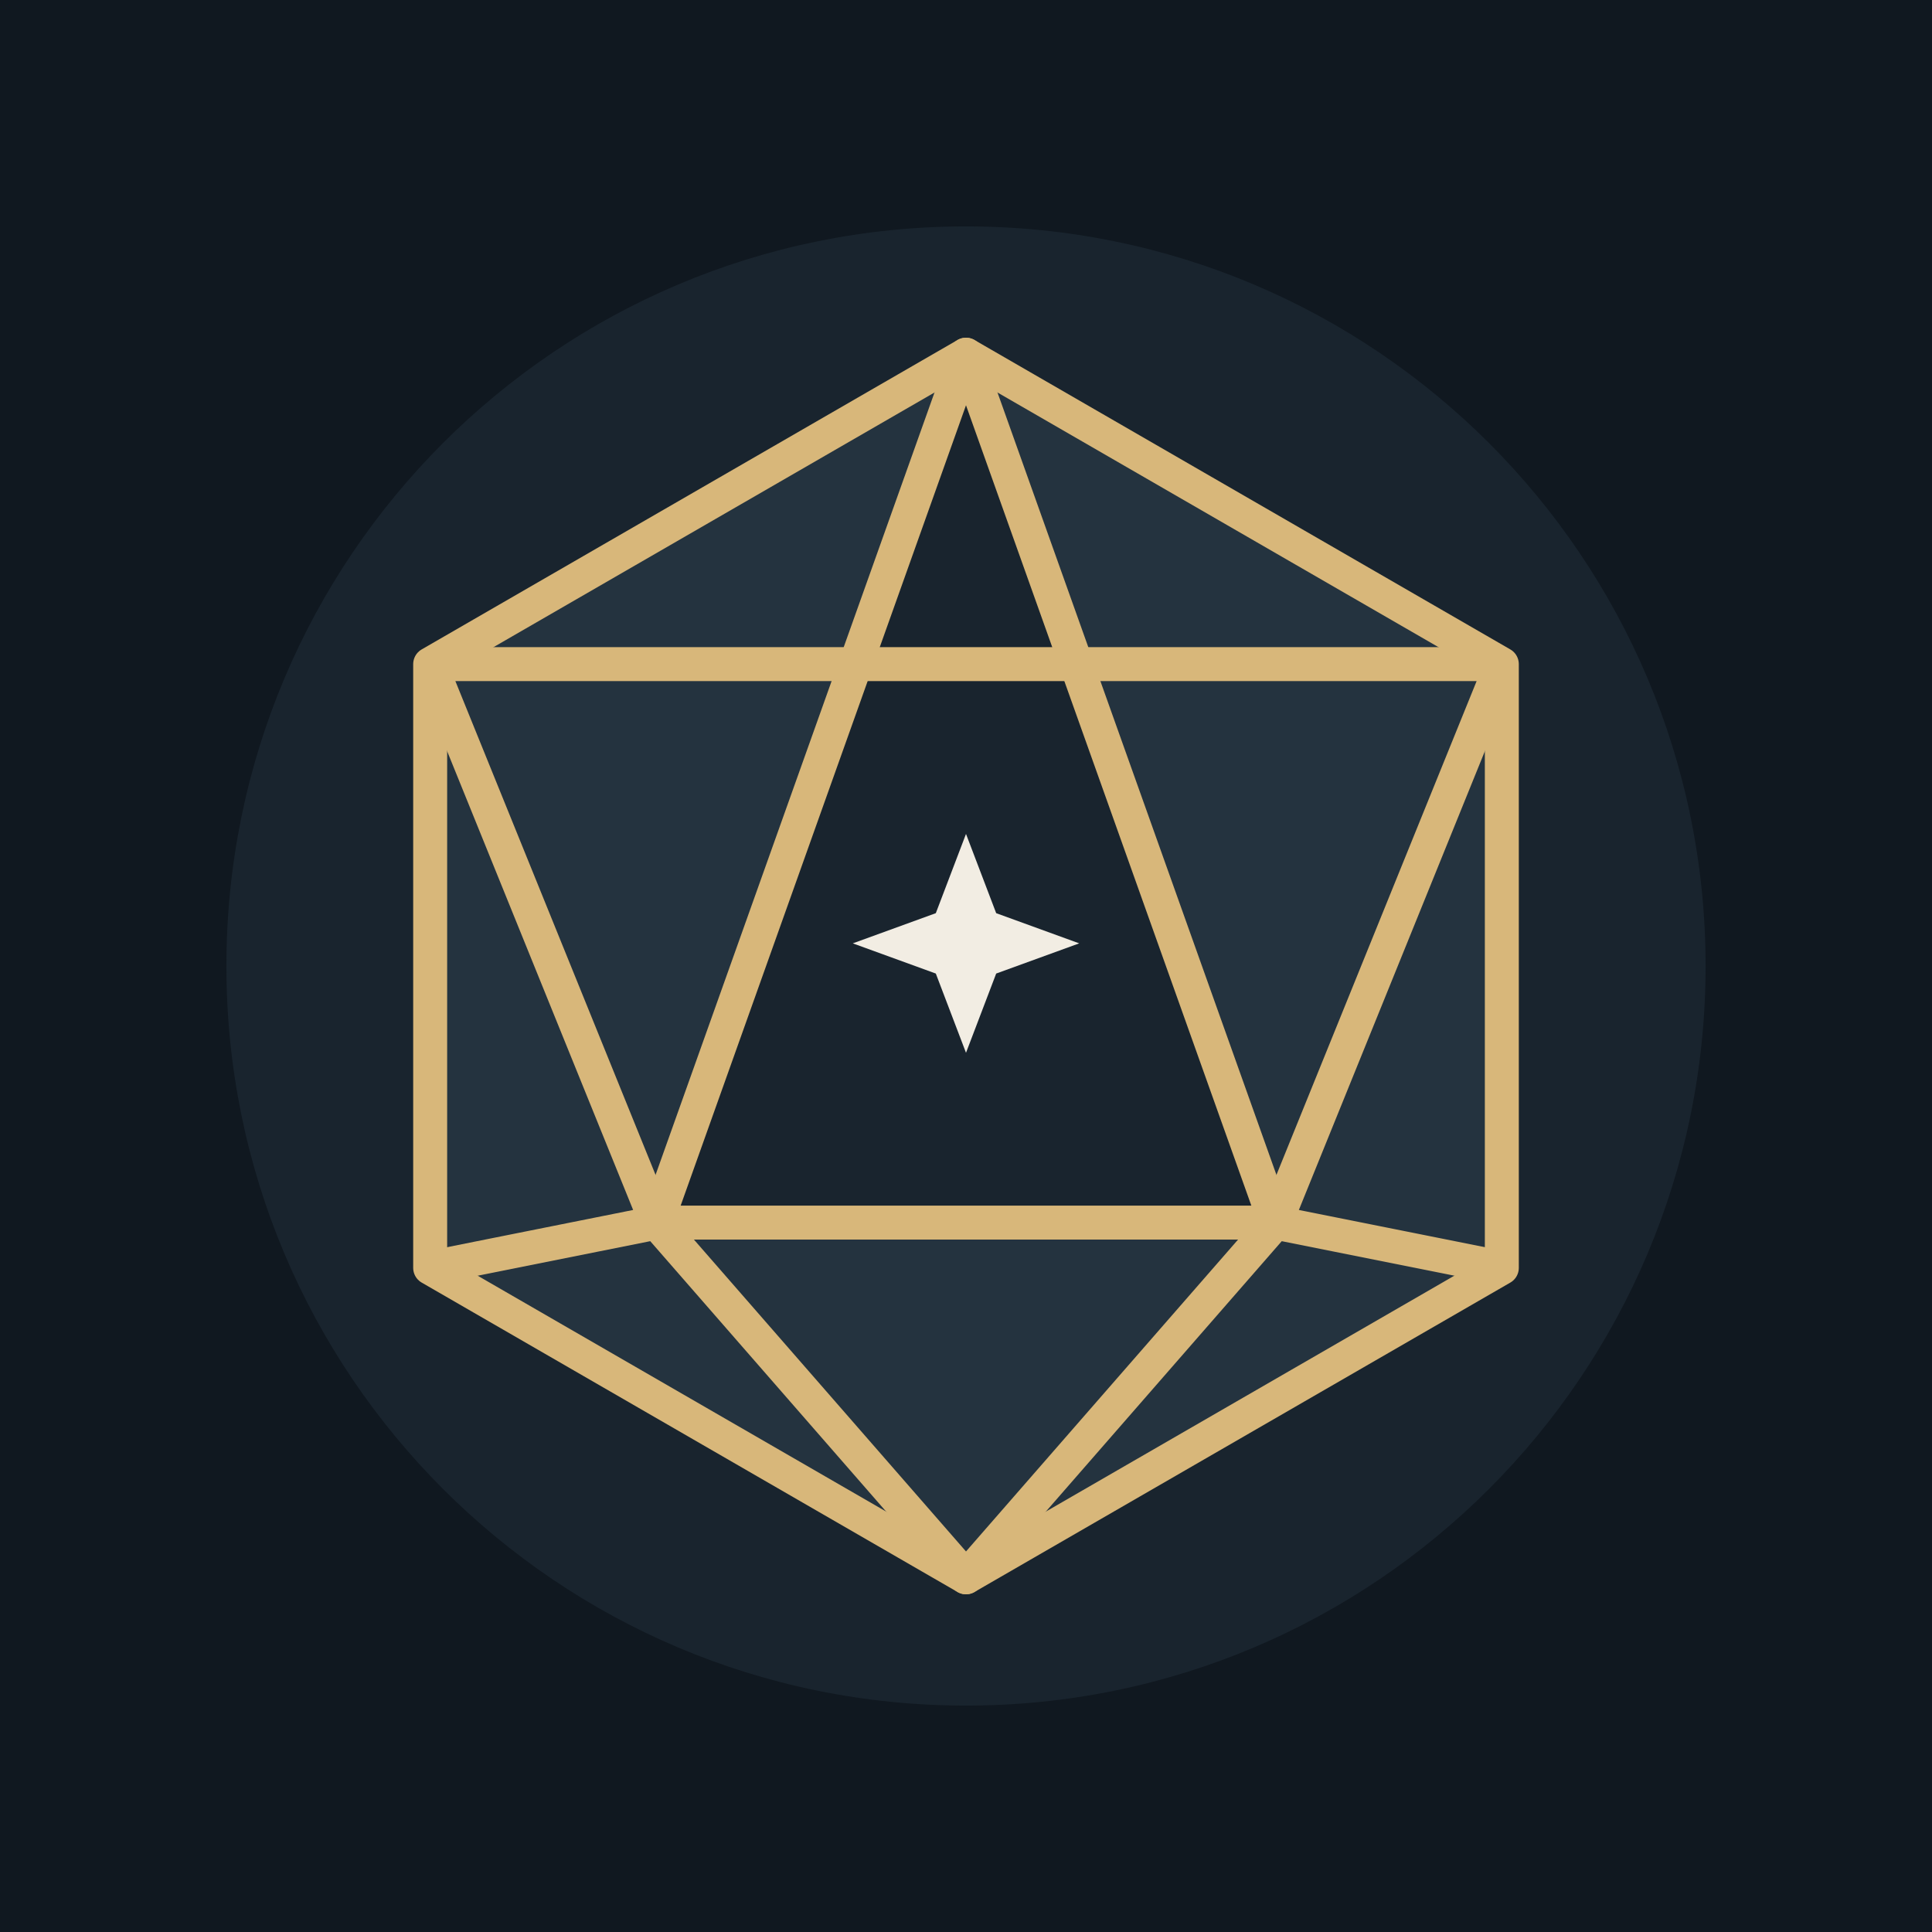
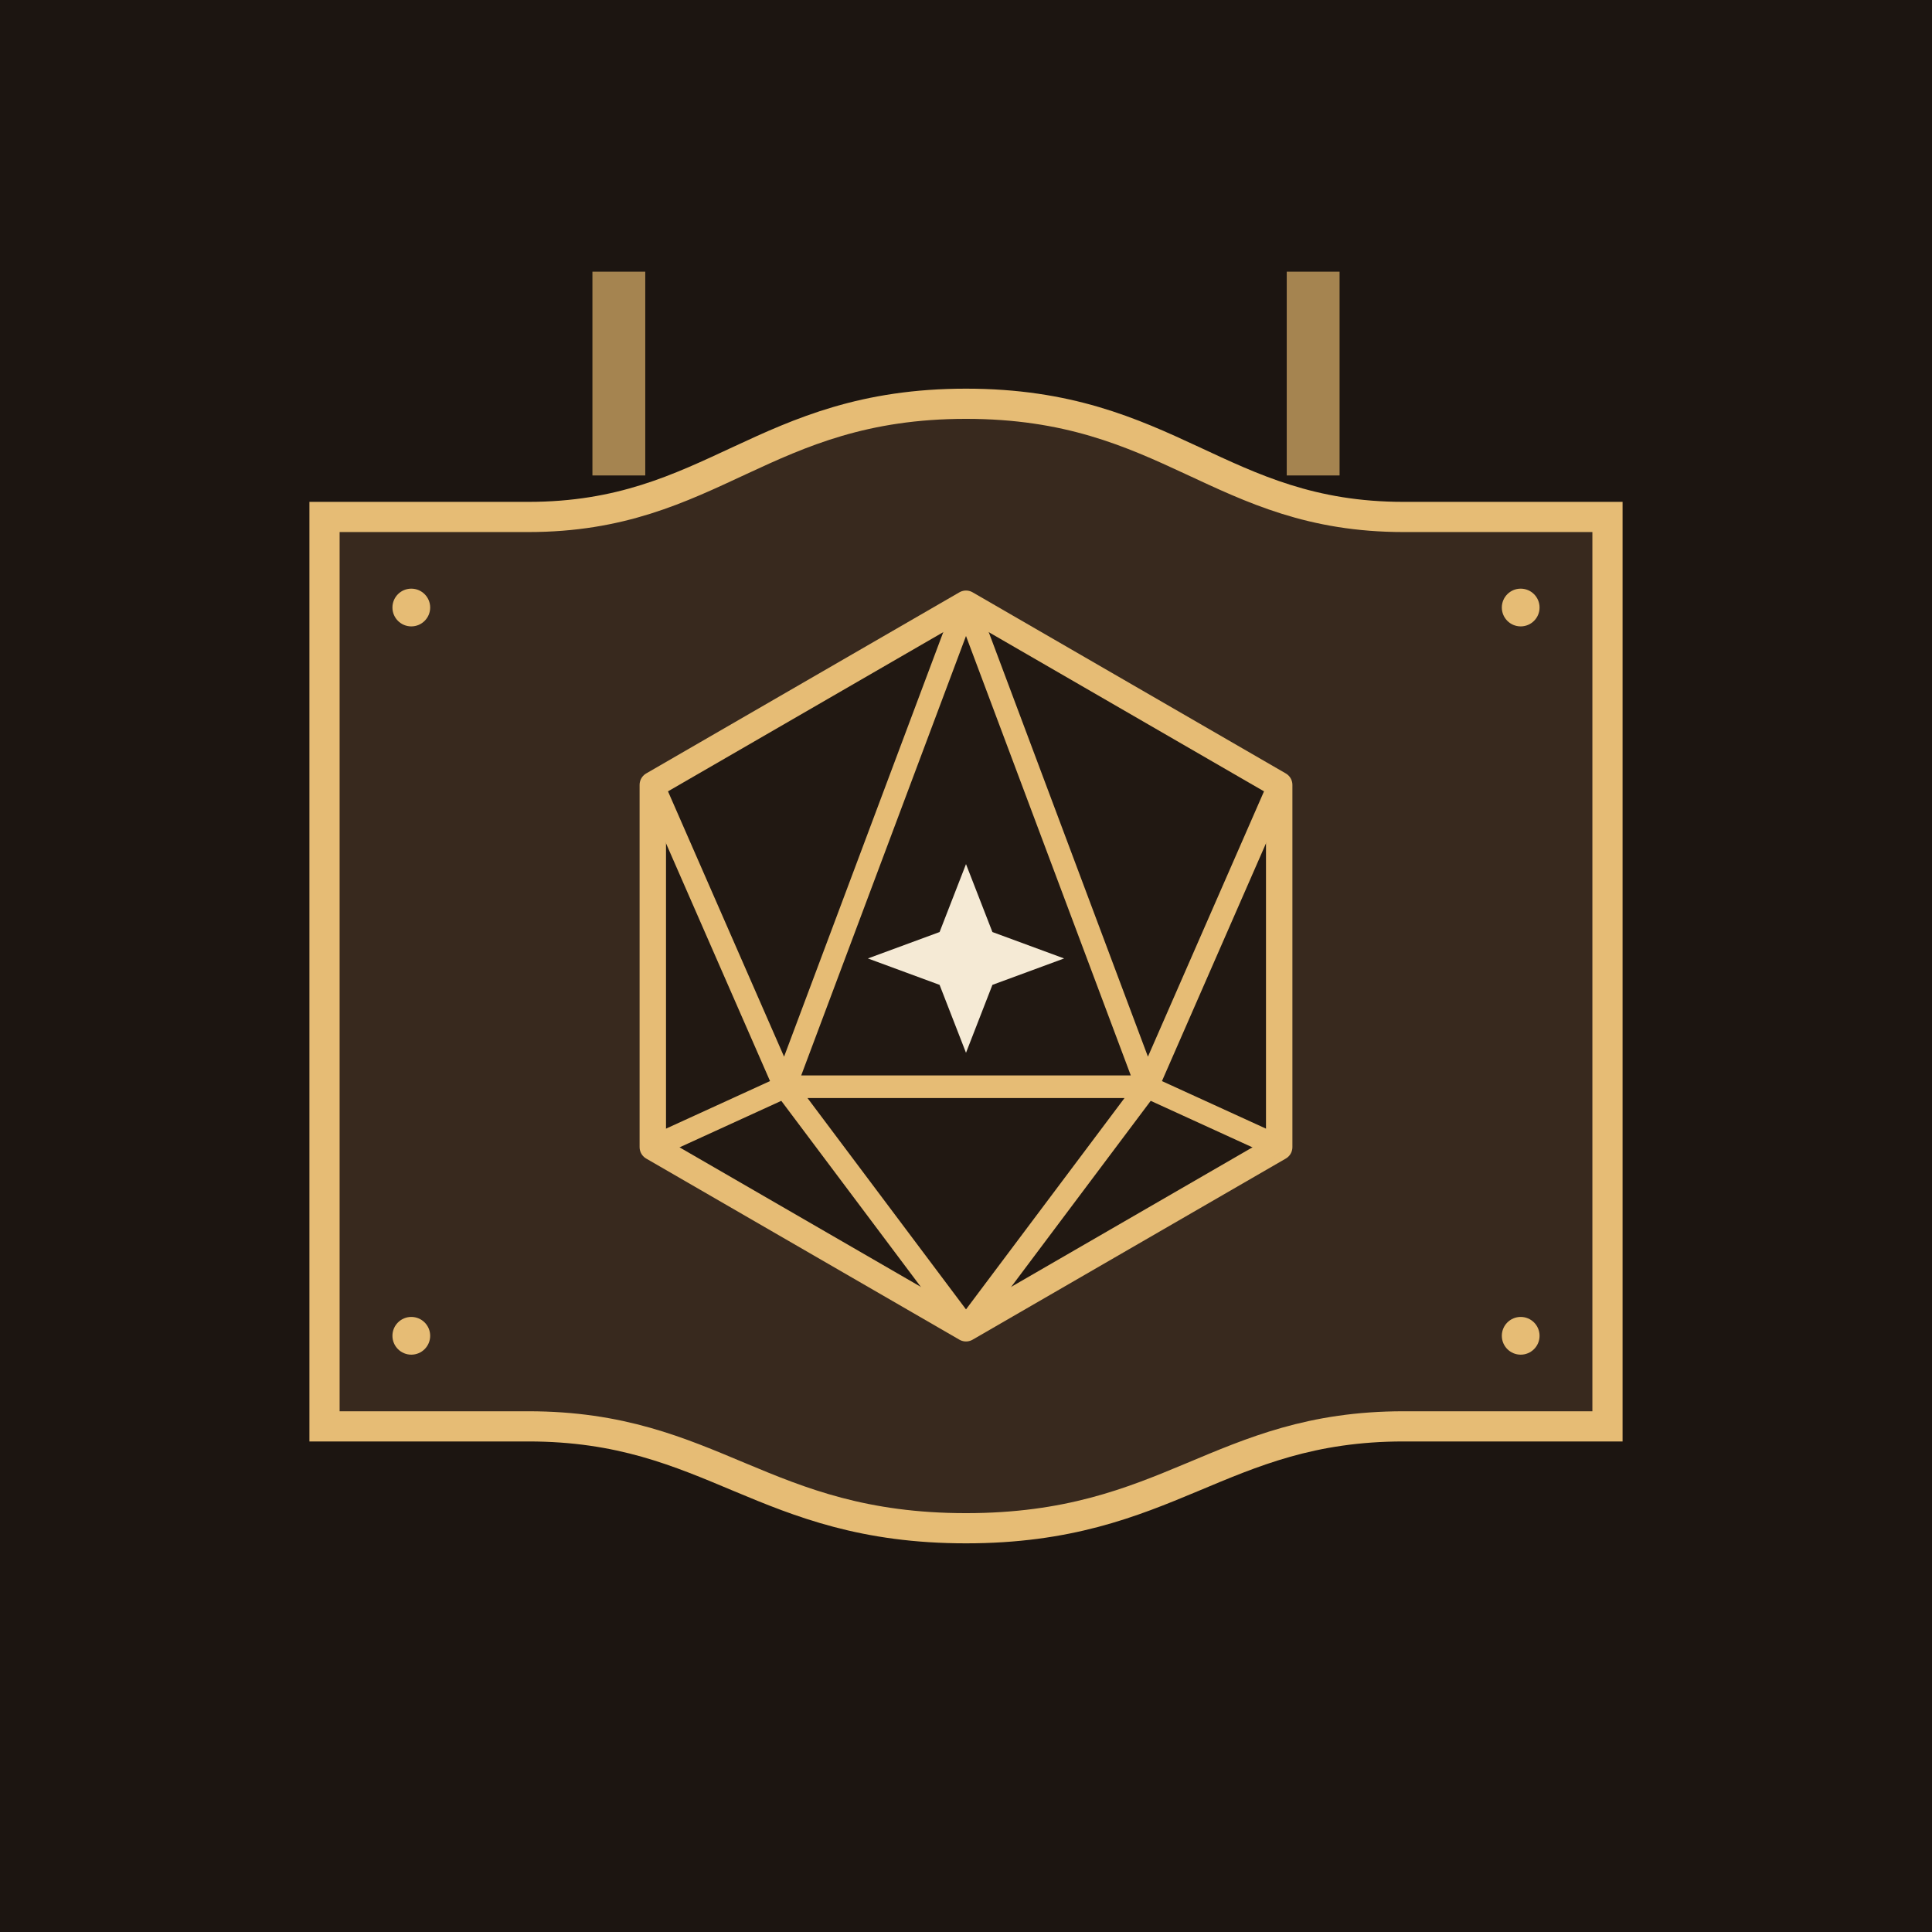
- <svg xmlns="http://www.w3.org/2000/svg" viewBox="0 0 512 512">
-   <rect width="512" height="512" fill="#101820" />
-   <circle cx="256" cy="256" r="196" fill="#19242e" />
-   <g stroke="#d8b77a" stroke-width="9" stroke-linejoin="round">
-     <path d="m256 94 142 82v160l-142 82-142-82V176L256 94Z" fill="#24333f" />
-     <path d="m256 94-82 230h164L256 94Z" fill="#19242e" />
-     <path d="m114 176 60 148-60 12m284-160-60 148 60 12M174 324l82 94 82-94M114 176h284" fill="none" />
+ <svg xmlns="http://www.w3.org/2000/svg" width="512" height="512" viewBox="0 0 512 512">
+   <rect width="512" height="512" fill="#1c1511" />
+   <path d="M164 72v54m184-54v54" stroke="#a58450" stroke-width="14" />
+   <path d="M256 107c-54 0-67 30-116 30H86v241h54c49 0 62 27 116 27s67-27 116-27h54V137h-54c-49 0-62-30-116-30Z" fill="#38291e" stroke="#e6bc75" stroke-width="8" />
+   <path d="m256 160 83 48v96l-83 48-83-48v-96Z" fill="#211812" stroke="#e6bc75" stroke-width="7" stroke-linejoin="round" />
+   <path d="m256 160-48 128h96l-48-128Zm-83 48 35 80-35 16m166-96-35 80 35 16m-131-16 48 64 48-64" fill="none" stroke="#e6bc75" stroke-width="6" stroke-linejoin="round" />
+   <path d="m256 229 7 18 19 7-19 7-7 18-7-18-19-7 19-7Z" fill="#f5ead5" />
+   <g fill="#e6bc75">
+     <circle cx="109" cy="161" r="5" />
+     <circle cx="403" cy="161" r="5" />
+     <circle cx="109" cy="354" r="5" />
+     <circle cx="403" cy="354" r="5" />
  </g>
-   <path d="m256 221 8 21 22 8-22 8-8 21-8-21-22-8 22-8Z" fill="#f2ede3" />
</svg>
